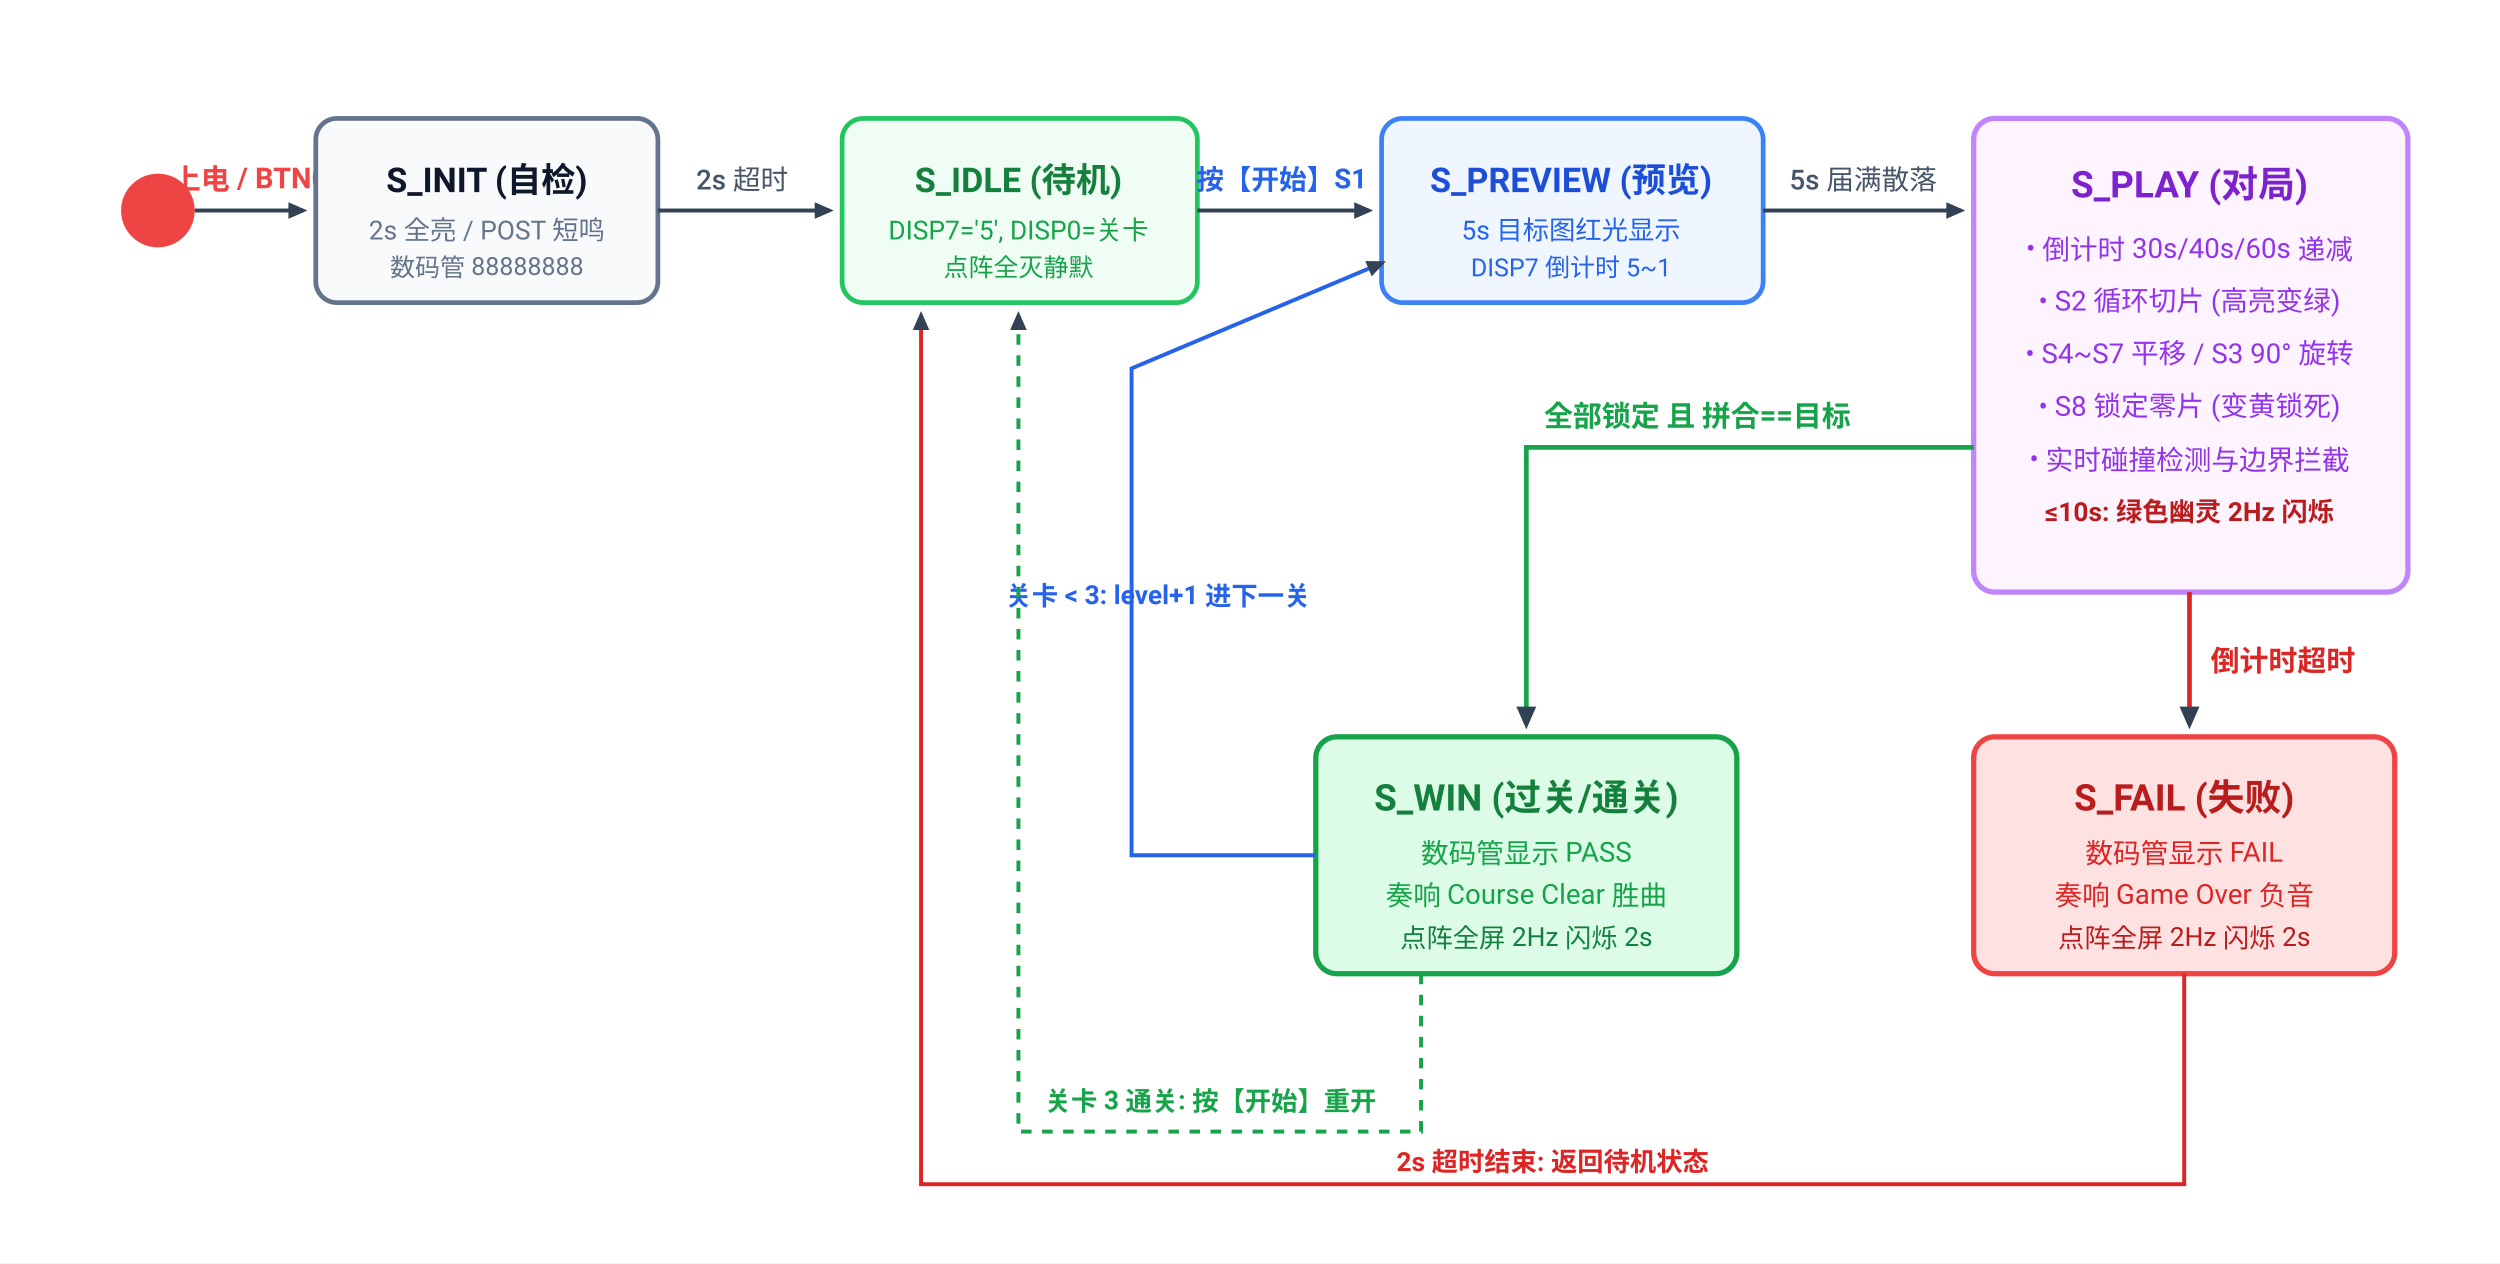
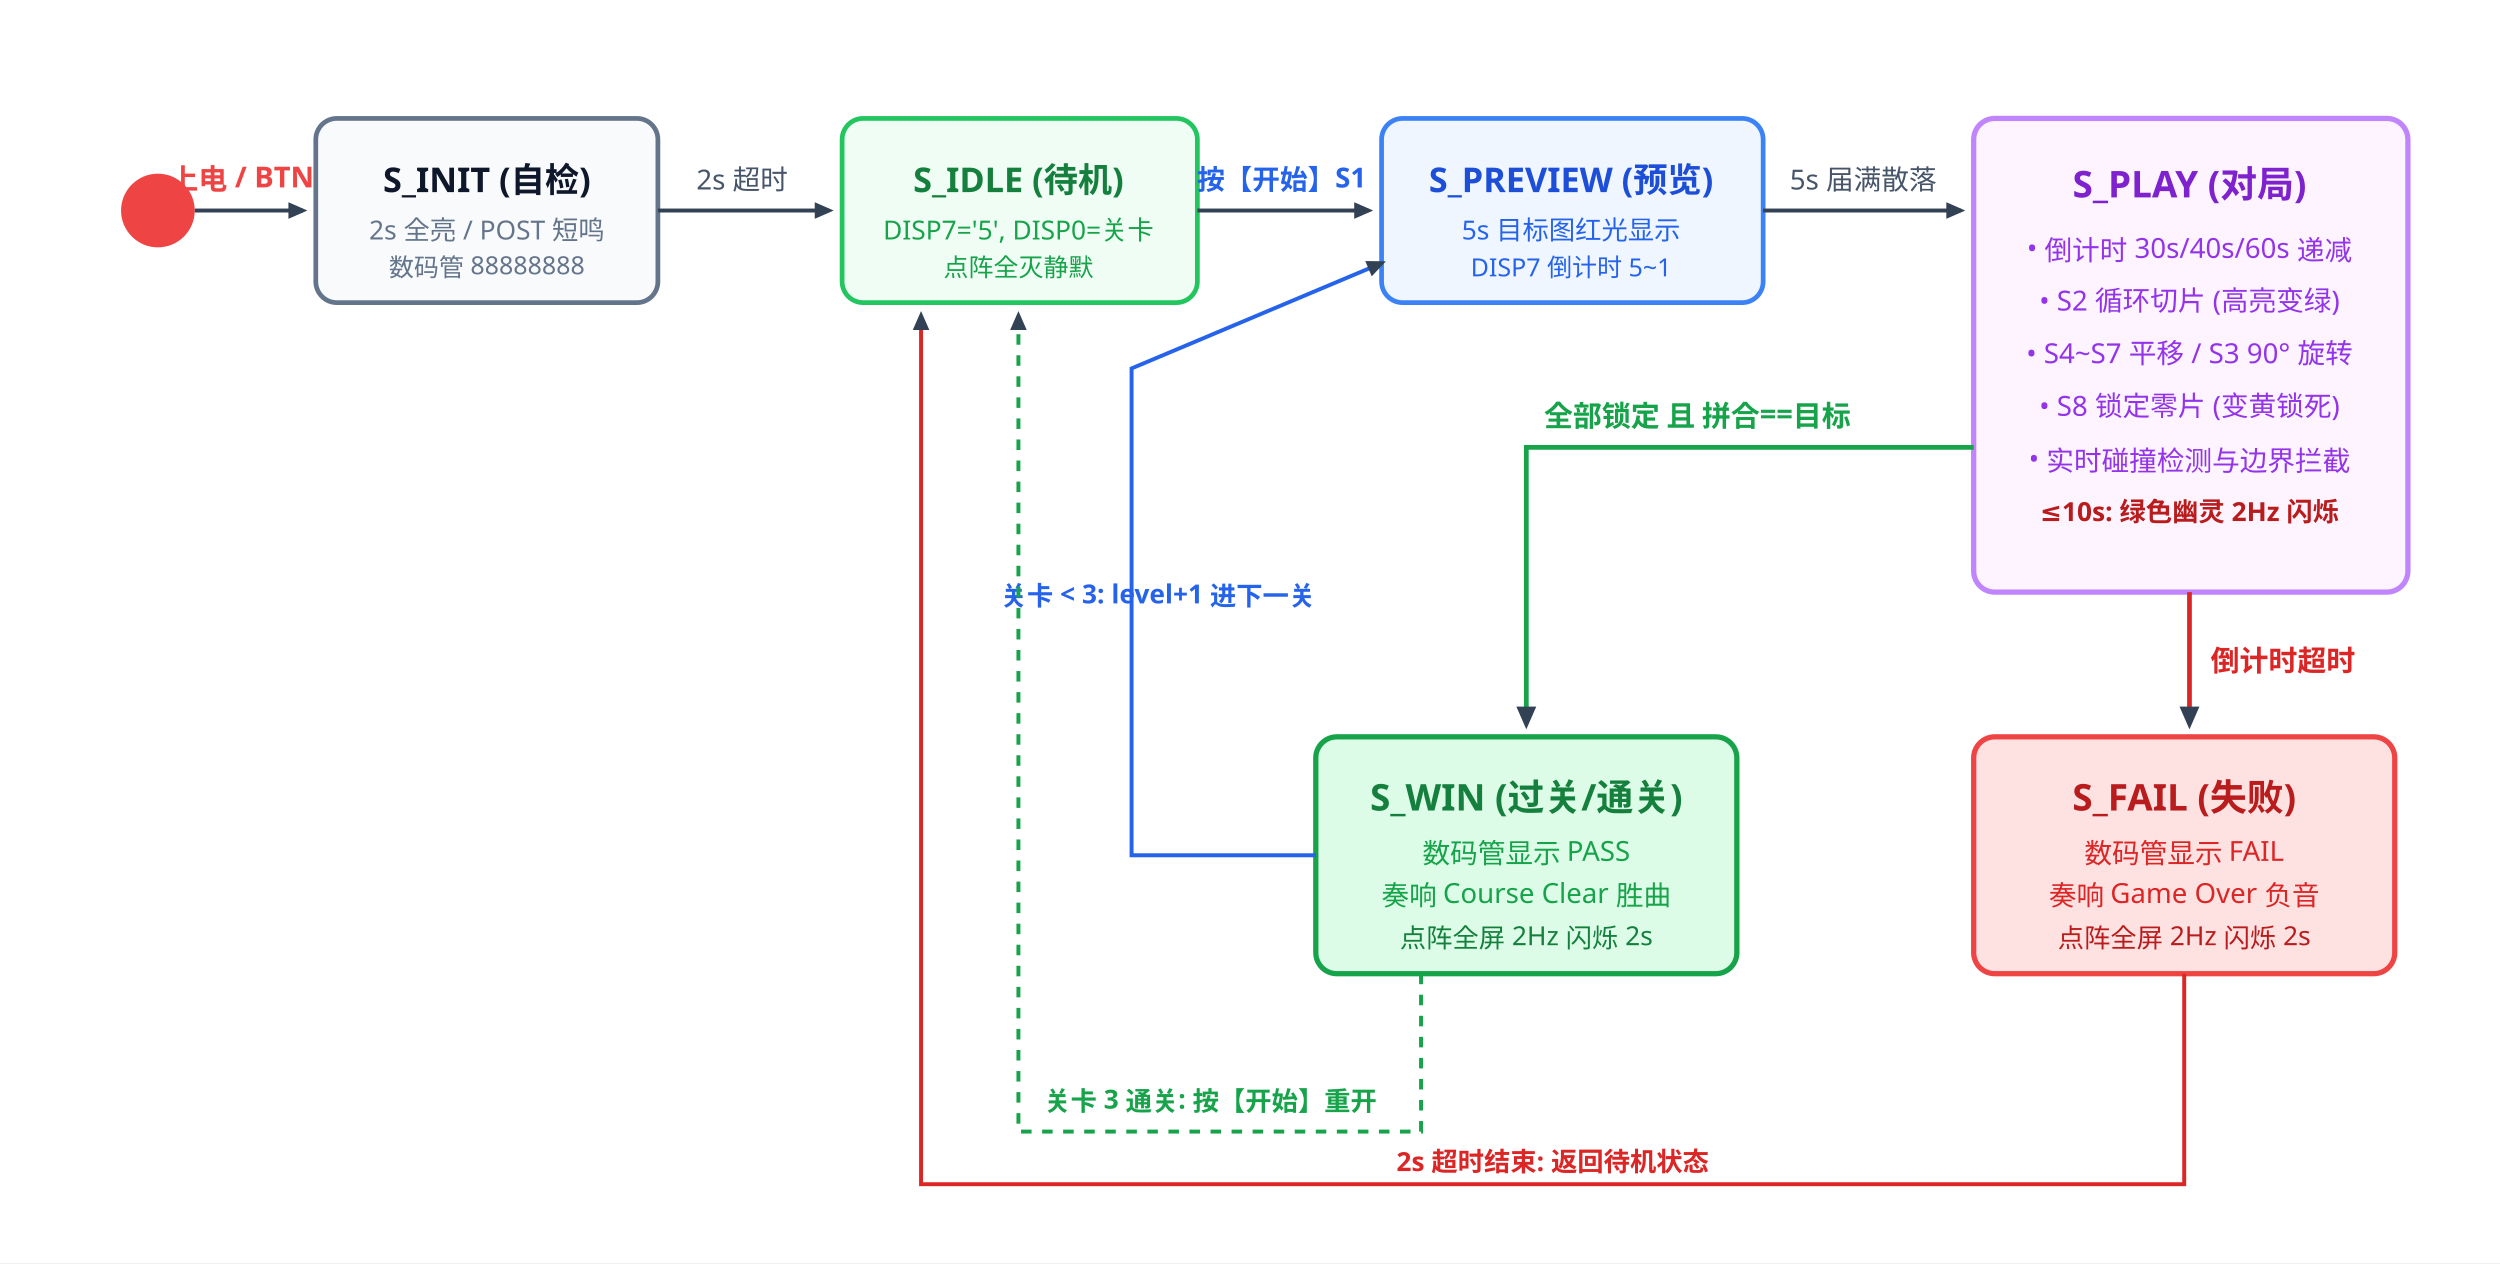
- <svg xmlns="http://www.w3.org/2000/svg" viewBox="0 0 950 480" width="950" height="480" font-family="-apple-system, BlinkMacSystemFont, 'Segoe UI', Roboto, 'PingFang SC', 'Hiragino Sans GB', 'Microsoft YaHei', sans-serif">
+ <svg xmlns="http://www.w3.org/2000/svg" viewBox="0 0 950 480" width="950" height="480" font-family="Hiragino Sans GB, PingFang SC, Noto Sans SC, Microsoft YaHei, sans-serif">
  <defs>
    <marker id="arrow" viewBox="0 0 10 10" refX="6" refY="5" markerWidth="6" markerHeight="6" orient="auto-start-reverse">
      <path d="M 0 1.5 L 8 5 L 0 8.5 z" fill="#334155" />
    </marker>
  </defs>
  <rect width="950" height="480" fill="#ffffff" />
  <circle cx="60" cy="80" r="14" fill="#ef4444" />
  <line x1="74" y1="80" x2="115" y2="80" stroke="#334155" stroke-width="1.5" marker-end="url(#arrow)" />
  <text x="95" y="72" font-size="11" font-weight="bold" fill="#ef4444" text-anchor="middle">上电 / BTN0</text>
  <rect x="120" y="45" width="130" height="70" rx="8" fill="#f8fafc" stroke="#64748b" stroke-width="1.8" />
  <text x="185" y="73" font-size="13" font-weight="bold" fill="#0f172a" text-anchor="middle">S_INIT (自检)</text>
  <text x="185" y="91" font-size="10" fill="#64748b" text-anchor="middle">2s 全亮 / POST 短鸣</text>
  <text x="185" y="105" font-size="9.5" fill="#64748b" text-anchor="middle">数码管 88888888</text>
  <line x1="250" y1="80" x2="315" y2="80" stroke="#334155" stroke-width="1.5" marker-end="url(#arrow)" />
  <text x="282" y="72" font-size="10.5" font-weight="500" fill="#475569" text-anchor="middle">2s 超时</text>
  <rect x="320" y="45" width="135" height="70" rx="8" fill="#f0fdf4" stroke="#22c55e" stroke-width="1.8" />
  <text x="387" y="73" font-size="13" font-weight="bold" fill="#15803d" text-anchor="middle">S_IDLE (待机)</text>
  <text x="387" y="91" font-size="10" fill="#16a34a" text-anchor="middle">DISP7='5', DISP0=关卡</text>
  <text x="387" y="105" font-size="9.5" fill="#16a34a" text-anchor="middle">点阵全灭静默</text>
  <line x1="455" y1="80" x2="520" y2="80" stroke="#334155" stroke-width="1.5" marker-end="url(#arrow)" />
  <text x="487" y="72" font-size="10.5" font-weight="bold" fill="#2563eb" text-anchor="middle">按【开始】S1</text>
  <rect x="525" y="45" width="145" height="70" rx="8" fill="#eff6ff" stroke="#3b82f6" stroke-width="1.8" />
  <text x="597" y="73" font-size="13" font-weight="bold" fill="#1d4ed8" text-anchor="middle">S_PREVIEW (预览)</text>
  <text x="597" y="91" font-size="10" fill="#2563eb" text-anchor="middle">5s 目标图红光显示</text>
  <text x="597" y="105" font-size="9.5" fill="#2563eb" text-anchor="middle">DISP7 倒计时 5~1</text>
  <line x1="670" y1="80" x2="745" y2="80" stroke="#334155" stroke-width="1.5" marker-end="url(#arrow)" />
  <text x="708" y="72" font-size="10.5" font-weight="500" fill="#475569" text-anchor="middle">5s 届满散落</text>
  <rect x="750" y="45" width="165" height="180" rx="8" fill="#fdf4ff" stroke="#c084fc" stroke-width="2" />
  <text x="832" y="75" font-size="14" font-weight="bold" fill="#7e22ce" text-anchor="middle">S_PLAY (对局)</text>
  <text x="832" y="98" font-size="10.5" fill="#9333ea" text-anchor="middle">• 倒计时 30s/40s/60s 递减</text>
  <text x="832" y="118" font-size="10.5" fill="#9333ea" text-anchor="middle">• S2 循环切片 (高亮变绿)</text>
  <text x="832" y="138" font-size="10.5" fill="#9333ea" text-anchor="middle">• S4~S7 平移 / S3 90° 旋转</text>
  <text x="832" y="158" font-size="10.5" fill="#9333ea" text-anchor="middle">• S8 锁定零片 (变黄锁死)</text>
  <text x="832" y="178" font-size="10.5" fill="#9333ea" text-anchor="middle">• 实时碰撞检测与边界拦截</text>
  <text x="832" y="198" font-size="10" font-weight="bold" fill="#b91c1c" text-anchor="middle">≤10s: 绿色幽灵 2Hz 闪烁</text>
  <path d="M 750 170 L 580 170 L 580 275" fill="none" stroke="#16a34a" stroke-width="1.8" marker-end="url(#arrow)" />
  <text x="645" y="162" font-size="11" font-weight="bold" fill="#16a34a" text-anchor="middle">全部锁定 且 拼合==目标</text>
  <path d="M 832 225 L 832 275" fill="none" stroke="#dc2626" stroke-width="1.8" marker-end="url(#arrow)" />
  <text x="840" y="255" font-size="11" font-weight="bold" fill="#dc2626">倒计时超时</text>
  <rect x="500" y="280" width="160" height="90" rx="8" fill="#dcfce7" stroke="#16a34a" stroke-width="2" />
  <text x="580" y="308" font-size="14" font-weight="bold" fill="#15803d" text-anchor="middle">S_WIN (过关/通关)</text>
  <text x="580" y="328" font-size="10.5" fill="#16a34a" text-anchor="middle">数码管显示 PASS</text>
  <text x="580" y="344" font-size="10.5" fill="#16a34a" text-anchor="middle">奏响 Course Clear 胜曲</text>
  <text x="580" y="360" font-size="10" fill="#15803d" text-anchor="middle">点阵全屏 2Hz 闪烁 2s</text>
  <rect x="750" y="280" width="160" height="90" rx="8" fill="#fee2e2" stroke="#ef4444" stroke-width="2" />
  <text x="830" y="308" font-size="14" font-weight="bold" fill="#b91c1c" text-anchor="middle">S_FAIL (失败)</text>
  <text x="830" y="328" font-size="10.5" fill="#dc2626" text-anchor="middle">数码管显示 FAIL</text>
  <text x="830" y="344" font-size="10.5" fill="#dc2626" text-anchor="middle">奏响 Game Over 负音</text>
  <text x="830" y="360" font-size="10" fill="#b91c1c" text-anchor="middle">点阵全屏 2Hz 闪烁 2s</text>
  <path d="M 500 325 L 430 325 L 430 140 L 525 100" fill="none" stroke="#2563eb" stroke-width="1.5" marker-end="url(#arrow)" />
  <text x="440" y="230" font-size="10" font-weight="bold" fill="#2563eb" text-anchor="middle">关卡 &lt; 3: level+1 进下一关</text>
  <path d="M 540 370 L 540 430 L 387 430 L 387 120" fill="none" stroke="#16a34a" stroke-width="1.5" stroke-dasharray="4,4" marker-end="url(#arrow)" />
  <text x="460" y="422" font-size="10" font-weight="bold" fill="#16a34a" text-anchor="middle">关卡 3 通关: 按【开始】重开</text>
  <path d="M 830 370 L 830 450 L 350 450 L 350 120" fill="none" stroke="#dc2626" stroke-width="1.5" marker-end="url(#arrow)" />
  <text x="590" y="445" font-size="10" font-weight="bold" fill="#dc2626" text-anchor="middle">2s 超时结束: 返回待机状态</text>
</svg>
